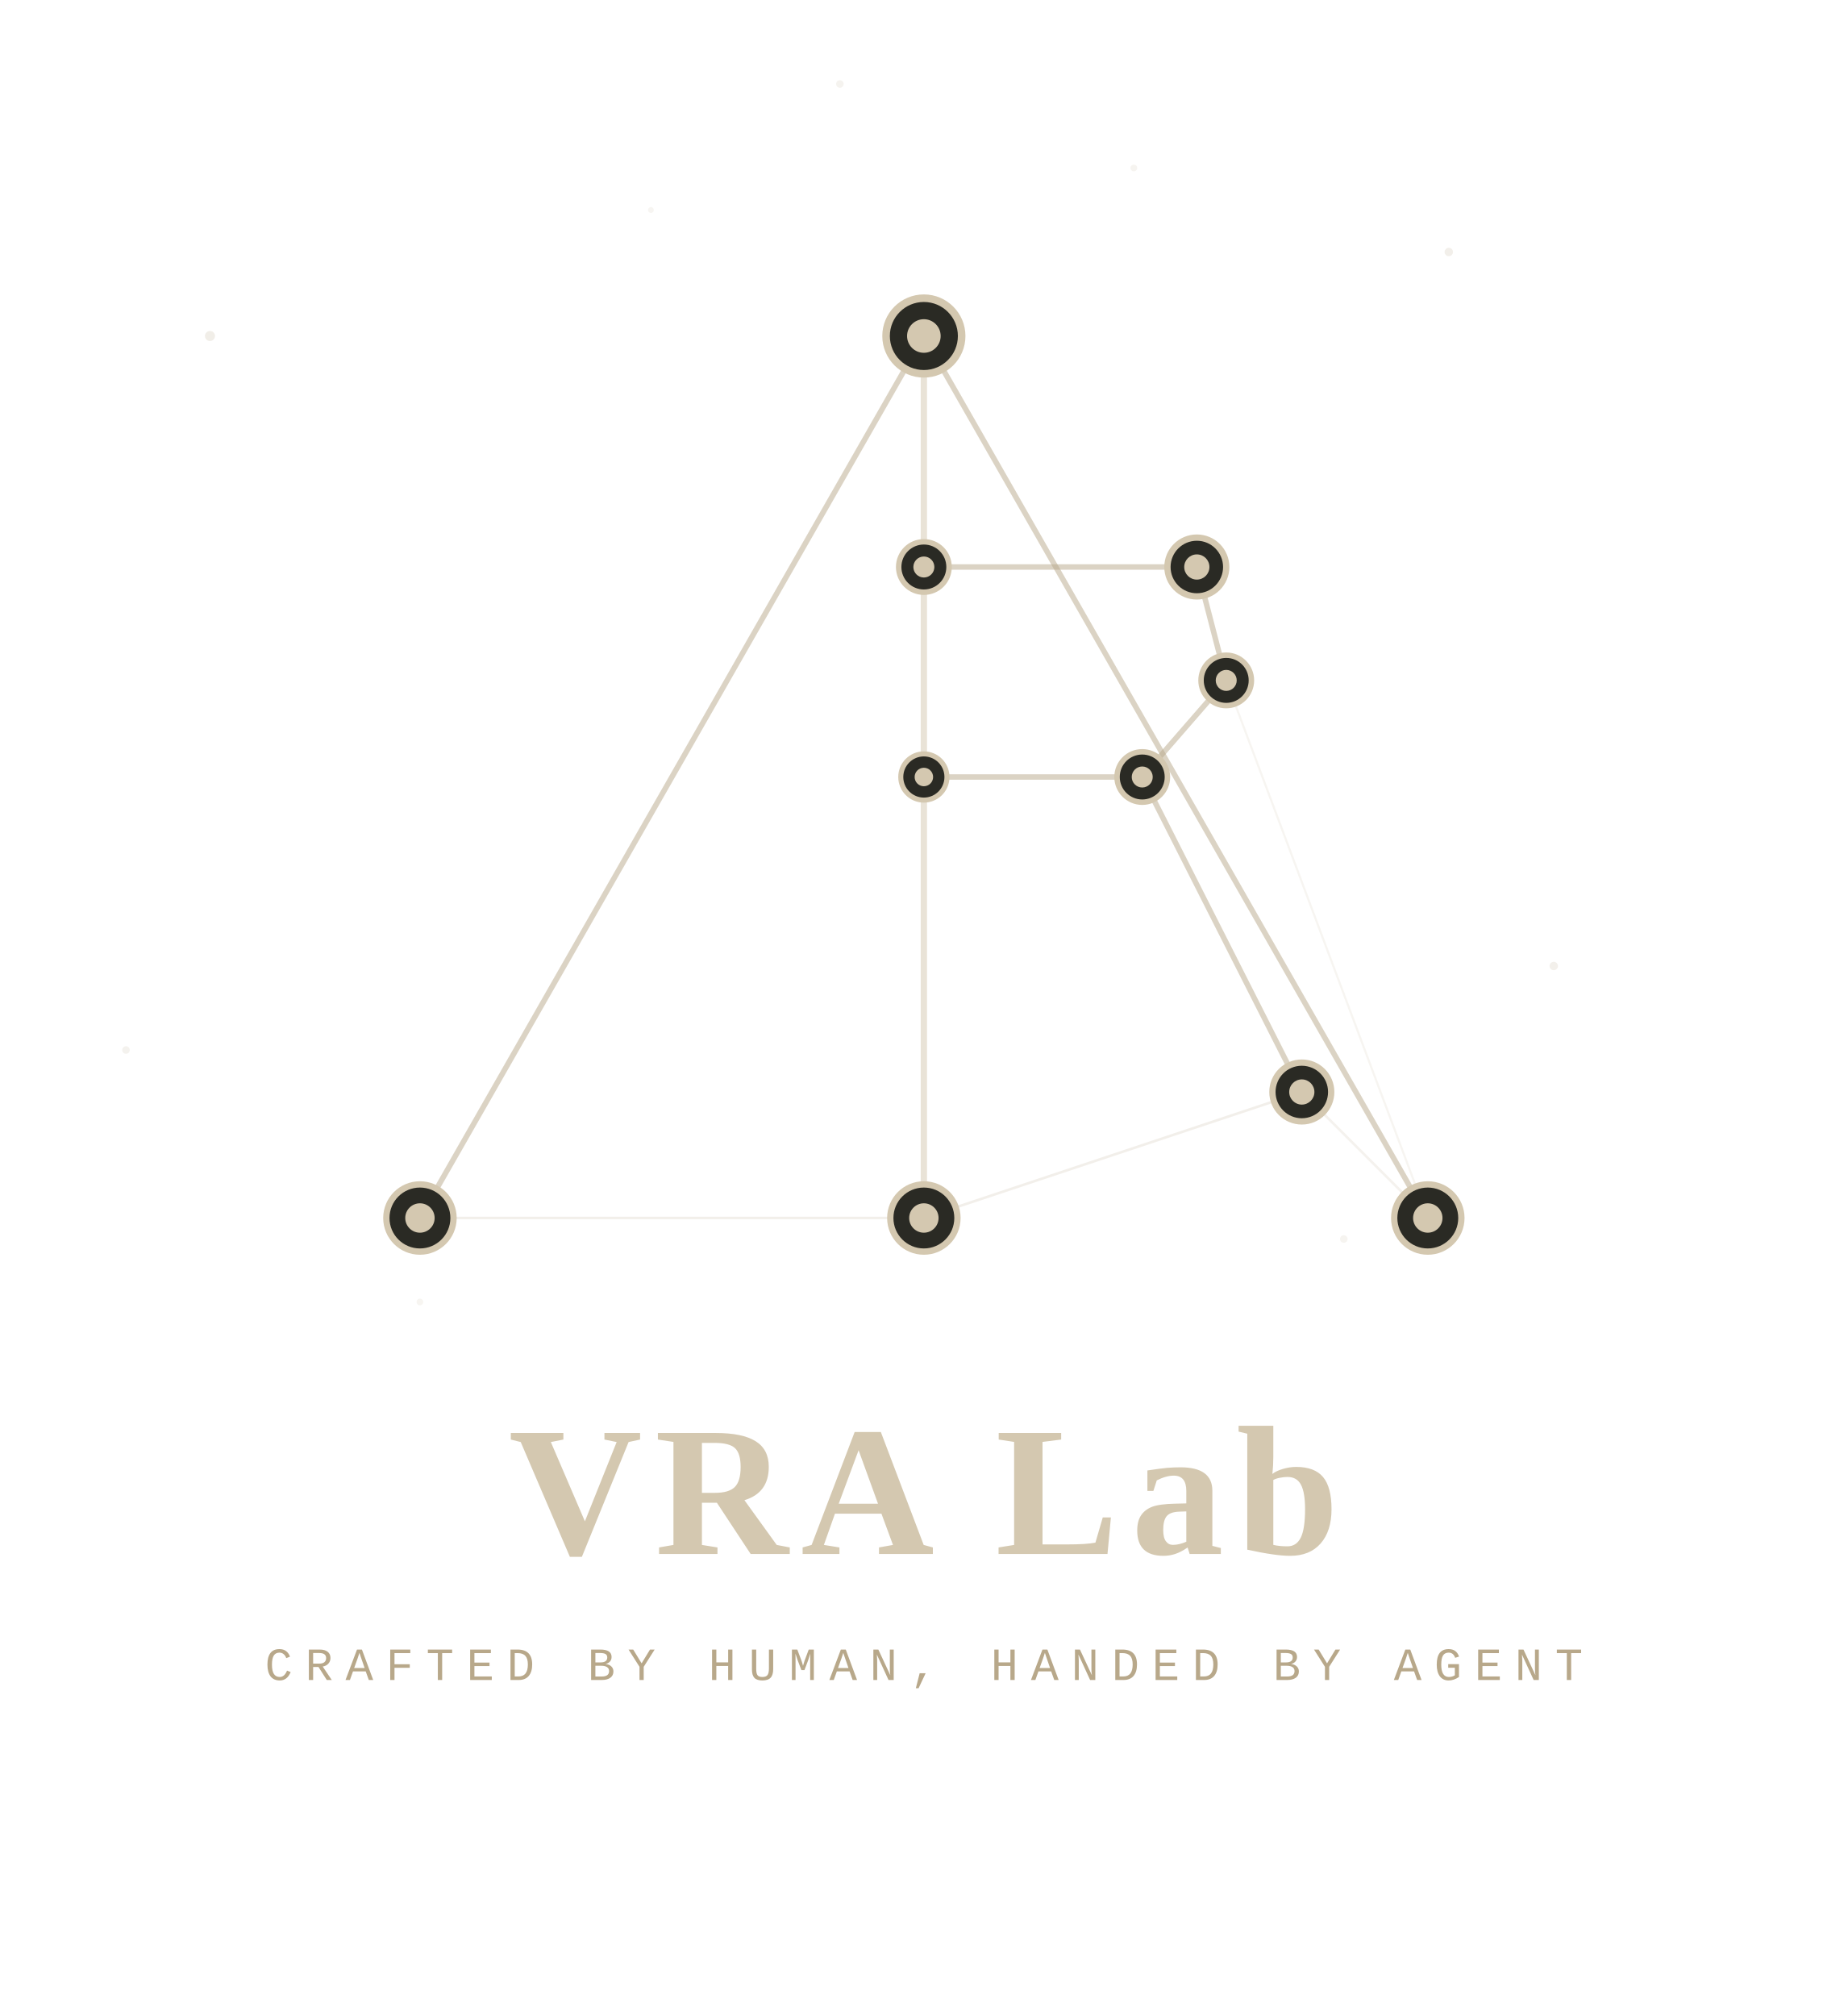
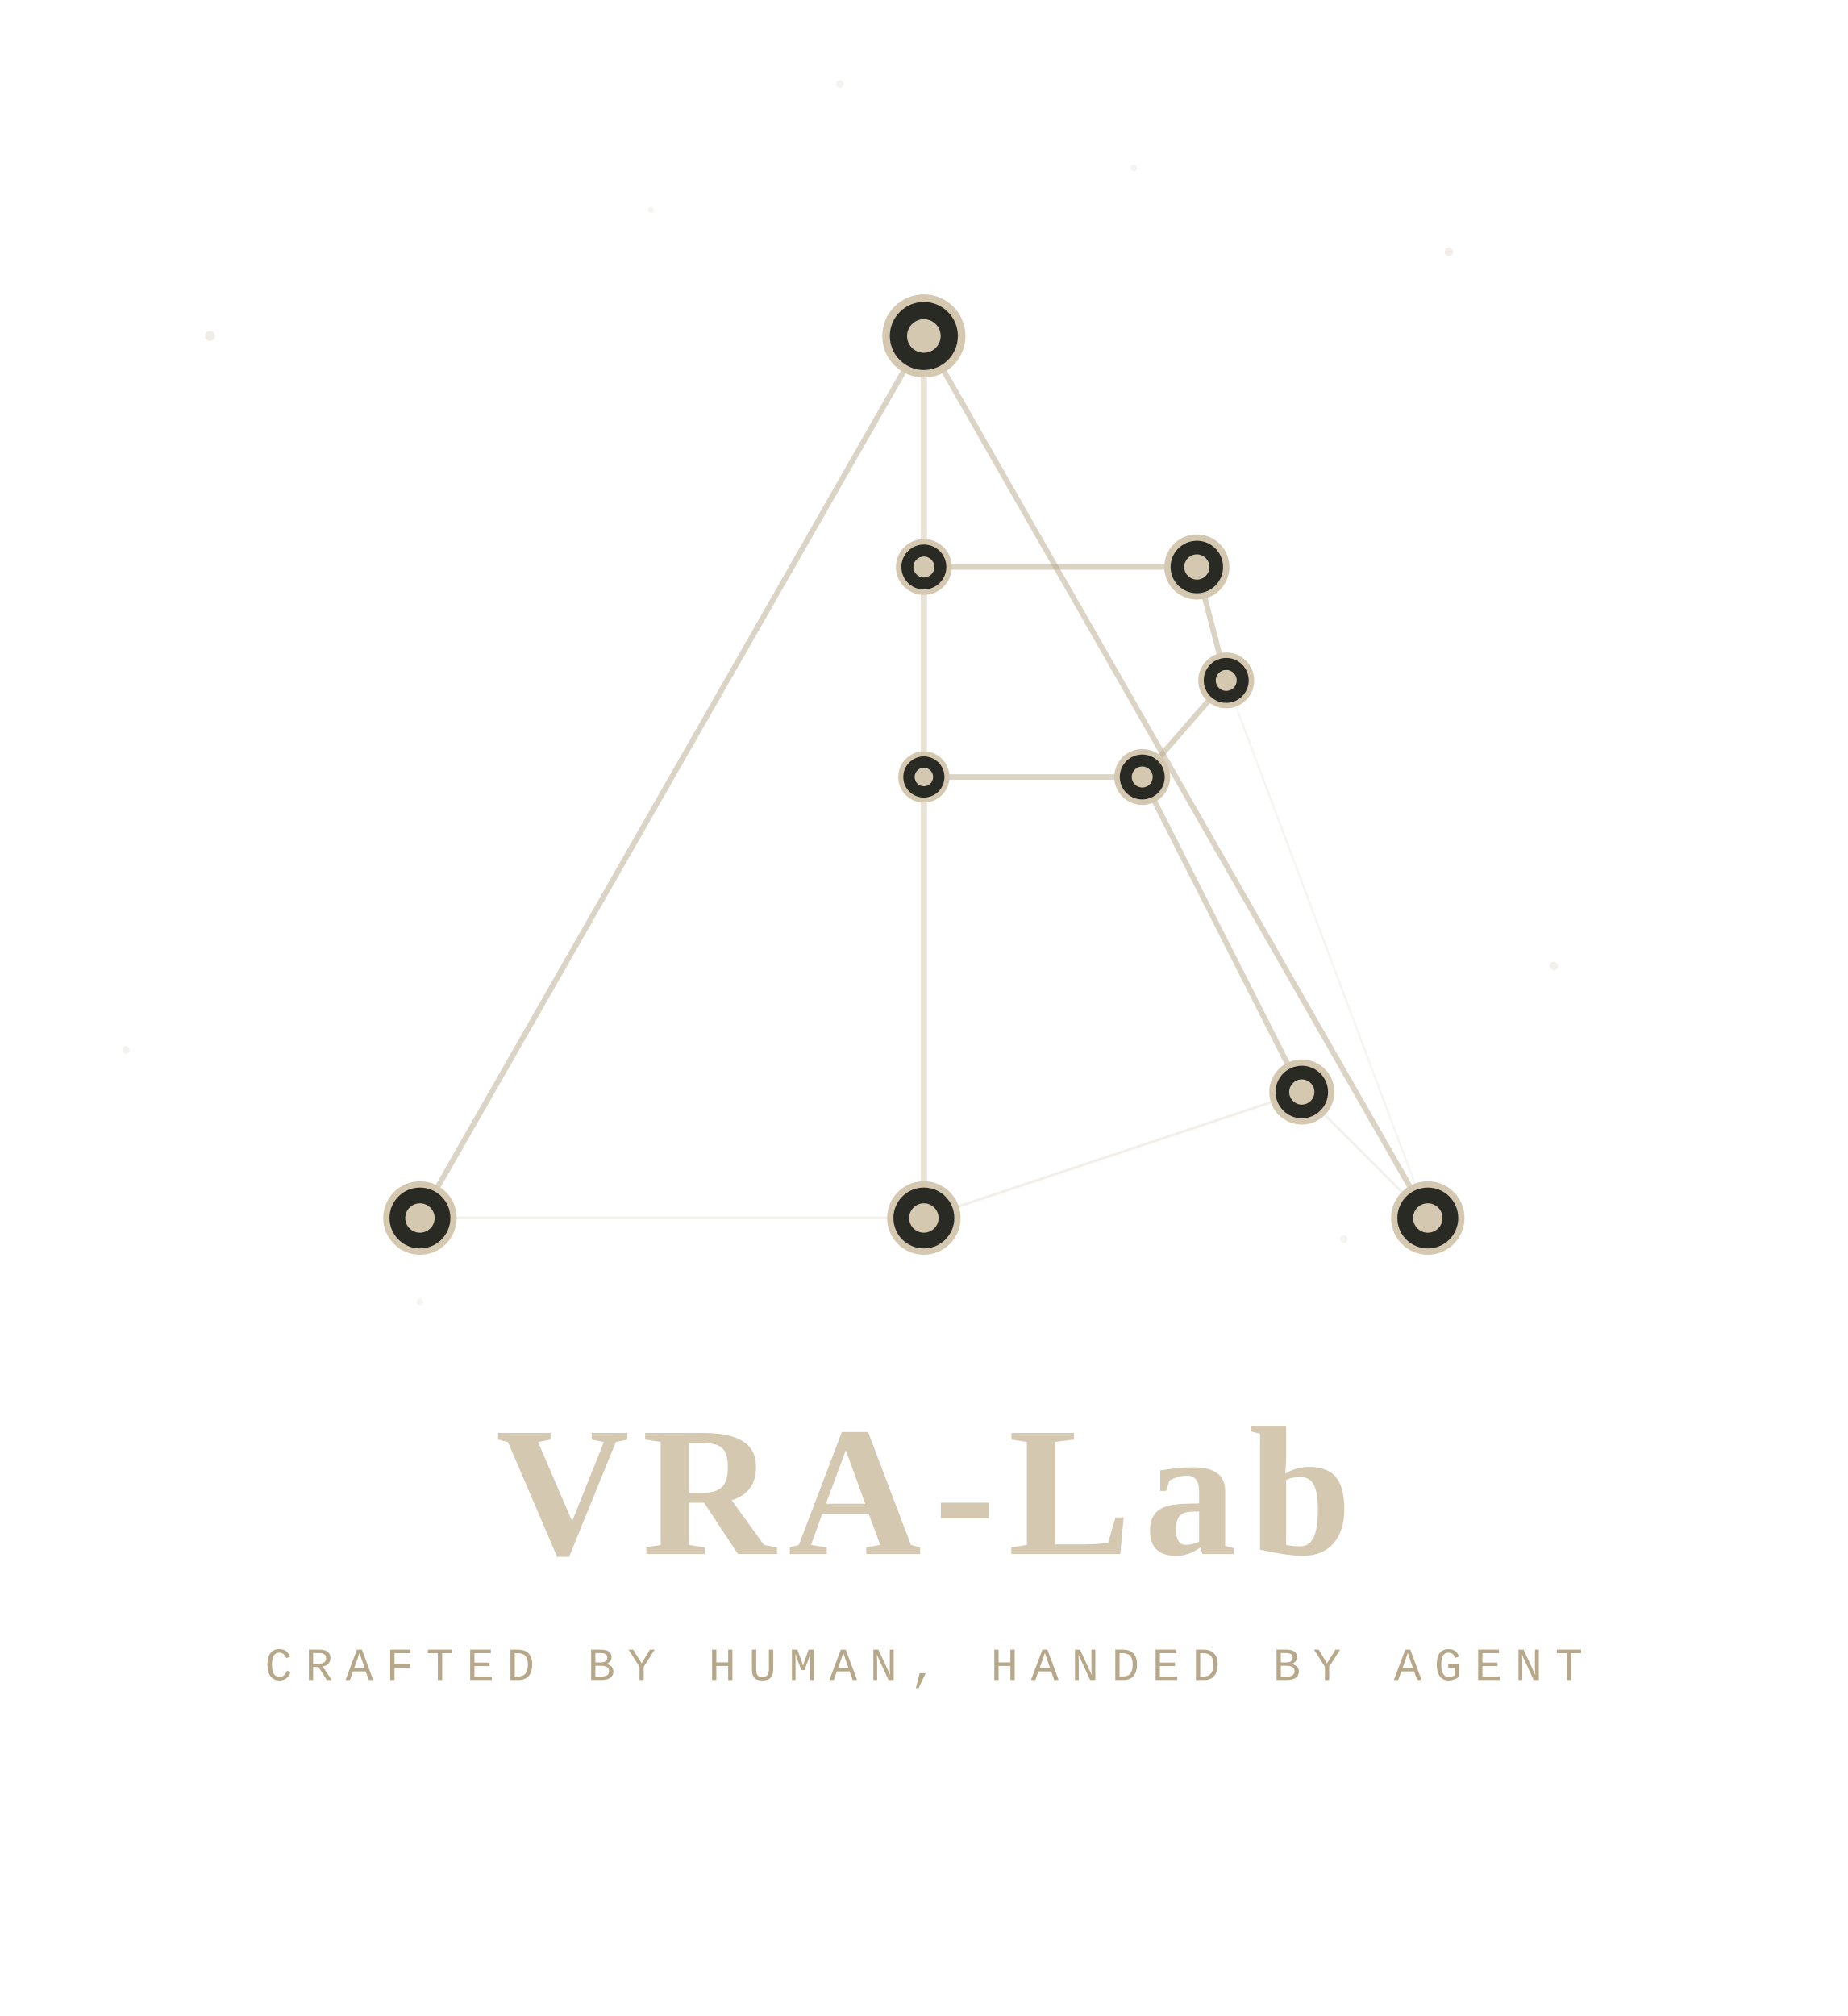
<svg xmlns="http://www.w3.org/2000/svg" viewBox="0 0 440 480" width="440" height="480">
  <circle cx="50" cy="80" r="1.2" fill="#b8a88a" opacity="0.2" />
  <circle cx="345" cy="60" r="1" fill="#b8a88a" opacity="0.18" />
  <circle cx="30" cy="250" r="0.9" fill="#b8a88a" opacity="0.15" />
  <circle cx="370" cy="230" r="1" fill="#b8a88a" opacity="0.17" />
  <circle cx="200" cy="20" r="0.9" fill="#b8a88a" opacity="0.14" />
  <circle cx="100" cy="310" r="0.8" fill="#b8a88a" opacity="0.12" />
  <circle cx="320" cy="295" r="0.9" fill="#b8a88a" opacity="0.13" />
  <circle cx="155" cy="50" r="0.7" fill="#b8a88a" opacity="0.11" />
  <circle cx="270" cy="40" r="0.8" fill="#b8a88a" opacity="0.13" />
  <g transform="translate(220, 190)">
    <line x1="0" y1="-110" x2="0" y2="100" stroke="#d4c8b0" stroke-width="1.5" opacity="0.5" />
    <line x1="0" y1="-110" x2="-120" y2="100" stroke="#b8a88a" stroke-width="1.3" opacity="0.5" />
    <line x1="0" y1="-110" x2="120" y2="100" stroke="#b8a88a" stroke-width="1.3" opacity="0.5" />
    <line x1="0" y1="-55" x2="65" y2="-55" stroke="#b8a88a" stroke-width="1.3" opacity="0.5" />
    <line x1="65" y1="-55" x2="72" y2="-28" stroke="#b8a88a" stroke-width="1.3" opacity="0.5" />
    <line x1="72" y1="-28" x2="52" y2="-5" stroke="#b8a88a" stroke-width="1.3" opacity="0.5" />
    <line x1="52" y1="-5" x2="0" y2="-5" stroke="#b8a88a" stroke-width="1.3" opacity="0.5" />
    <line x1="52" y1="-5" x2="90" y2="70" stroke="#b8a88a" stroke-width="1.3" opacity="0.5" />
    <line x1="-120" y1="100" x2="0" y2="100" stroke="#b8a88a" stroke-width="0.6" opacity="0.18" />
    <line x1="0" y1="100" x2="90" y2="70" stroke="#b8a88a" stroke-width="0.6" opacity="0.18" />
    <line x1="120" y1="100" x2="90" y2="70" stroke="#b8a88a" stroke-width="0.6" opacity="0.15" />
    <line x1="72" y1="-28" x2="120" y2="100" stroke="#b8a88a" stroke-width="0.5" opacity="0.12" />
    <circle cx="0" cy="-110" r="9" fill="#2a2a24" stroke="#d4c8b0" stroke-width="1.8" />
    <circle cx="0" cy="-110" r="4" fill="#d4c8b0" />
    <circle cx="-120" cy="100" r="8" fill="#2a2a24" stroke="#d4c8b0" stroke-width="1.5" />
    <circle cx="-120" cy="100" r="3.5" fill="#d4c8b0" />
    <circle cx="120" cy="100" r="8" fill="#2a2a24" stroke="#d4c8b0" stroke-width="1.5" />
    <circle cx="120" cy="100" r="3.5" fill="#d4c8b0" />
    <circle cx="0" cy="100" r="8" fill="#2a2a24" stroke="#d4c8b0" stroke-width="1.5" />
    <circle cx="0" cy="100" r="3.5" fill="#d4c8b0" />
    <circle cx="0" cy="-55" r="6" fill="#2a2a24" stroke="#d4c8b0" stroke-width="1.3" />
    <circle cx="0" cy="-55" r="2.5" fill="#d4c8b0" />
    <circle cx="65" cy="-55" r="7" fill="#2a2a24" stroke="#d4c8b0" stroke-width="1.5" />
    <circle cx="65" cy="-55" r="3" fill="#d4c8b0" />
    <circle cx="72" cy="-28" r="6" fill="#2a2a24" stroke="#d4c8b0" stroke-width="1.3" />
    <circle cx="72" cy="-28" r="2.5" fill="#d4c8b0" />
    <circle cx="52" cy="-5" r="6" fill="#2a2a24" stroke="#d4c8b0" stroke-width="1.3" />
    <circle cx="52" cy="-5" r="2.5" fill="#d4c8b0" />
    <circle cx="0" cy="-5" r="5.5" fill="#2a2a24" stroke="#d4c8b0" stroke-width="1.2" />
    <circle cx="0" cy="-5" r="2.2" fill="#d4c8b0" />
    <circle cx="90" cy="70" r="7" fill="#2a2a24" stroke="#d4c8b0" stroke-width="1.5" />
    <circle cx="90" cy="70" r="3" fill="#d4c8b0" />
  </g>
-   <text x="220" y="370" text-anchor="middle" font-family="Georgia, 'Times New Roman', serif" font-size="44" font-weight="700" fill="#d4c8b0" letter-spacing="3">VRA Lab</text>
+   <text x="220" y="370" text-anchor="middle" font-family="Georgia, 'Times New Roman', serif" font-size="44" font-weight="700" fill="#d4c8b0" letter-spacing="3">VRA-Lab</text>
  <text x="220" y="400" text-anchor="middle" font-family="'Courier New', Courier, monospace" font-size="11" fill="#b8a88a" letter-spacing="3">CRAFTED BY HUMAN, HANDED BY AGENT</text>
</svg>
